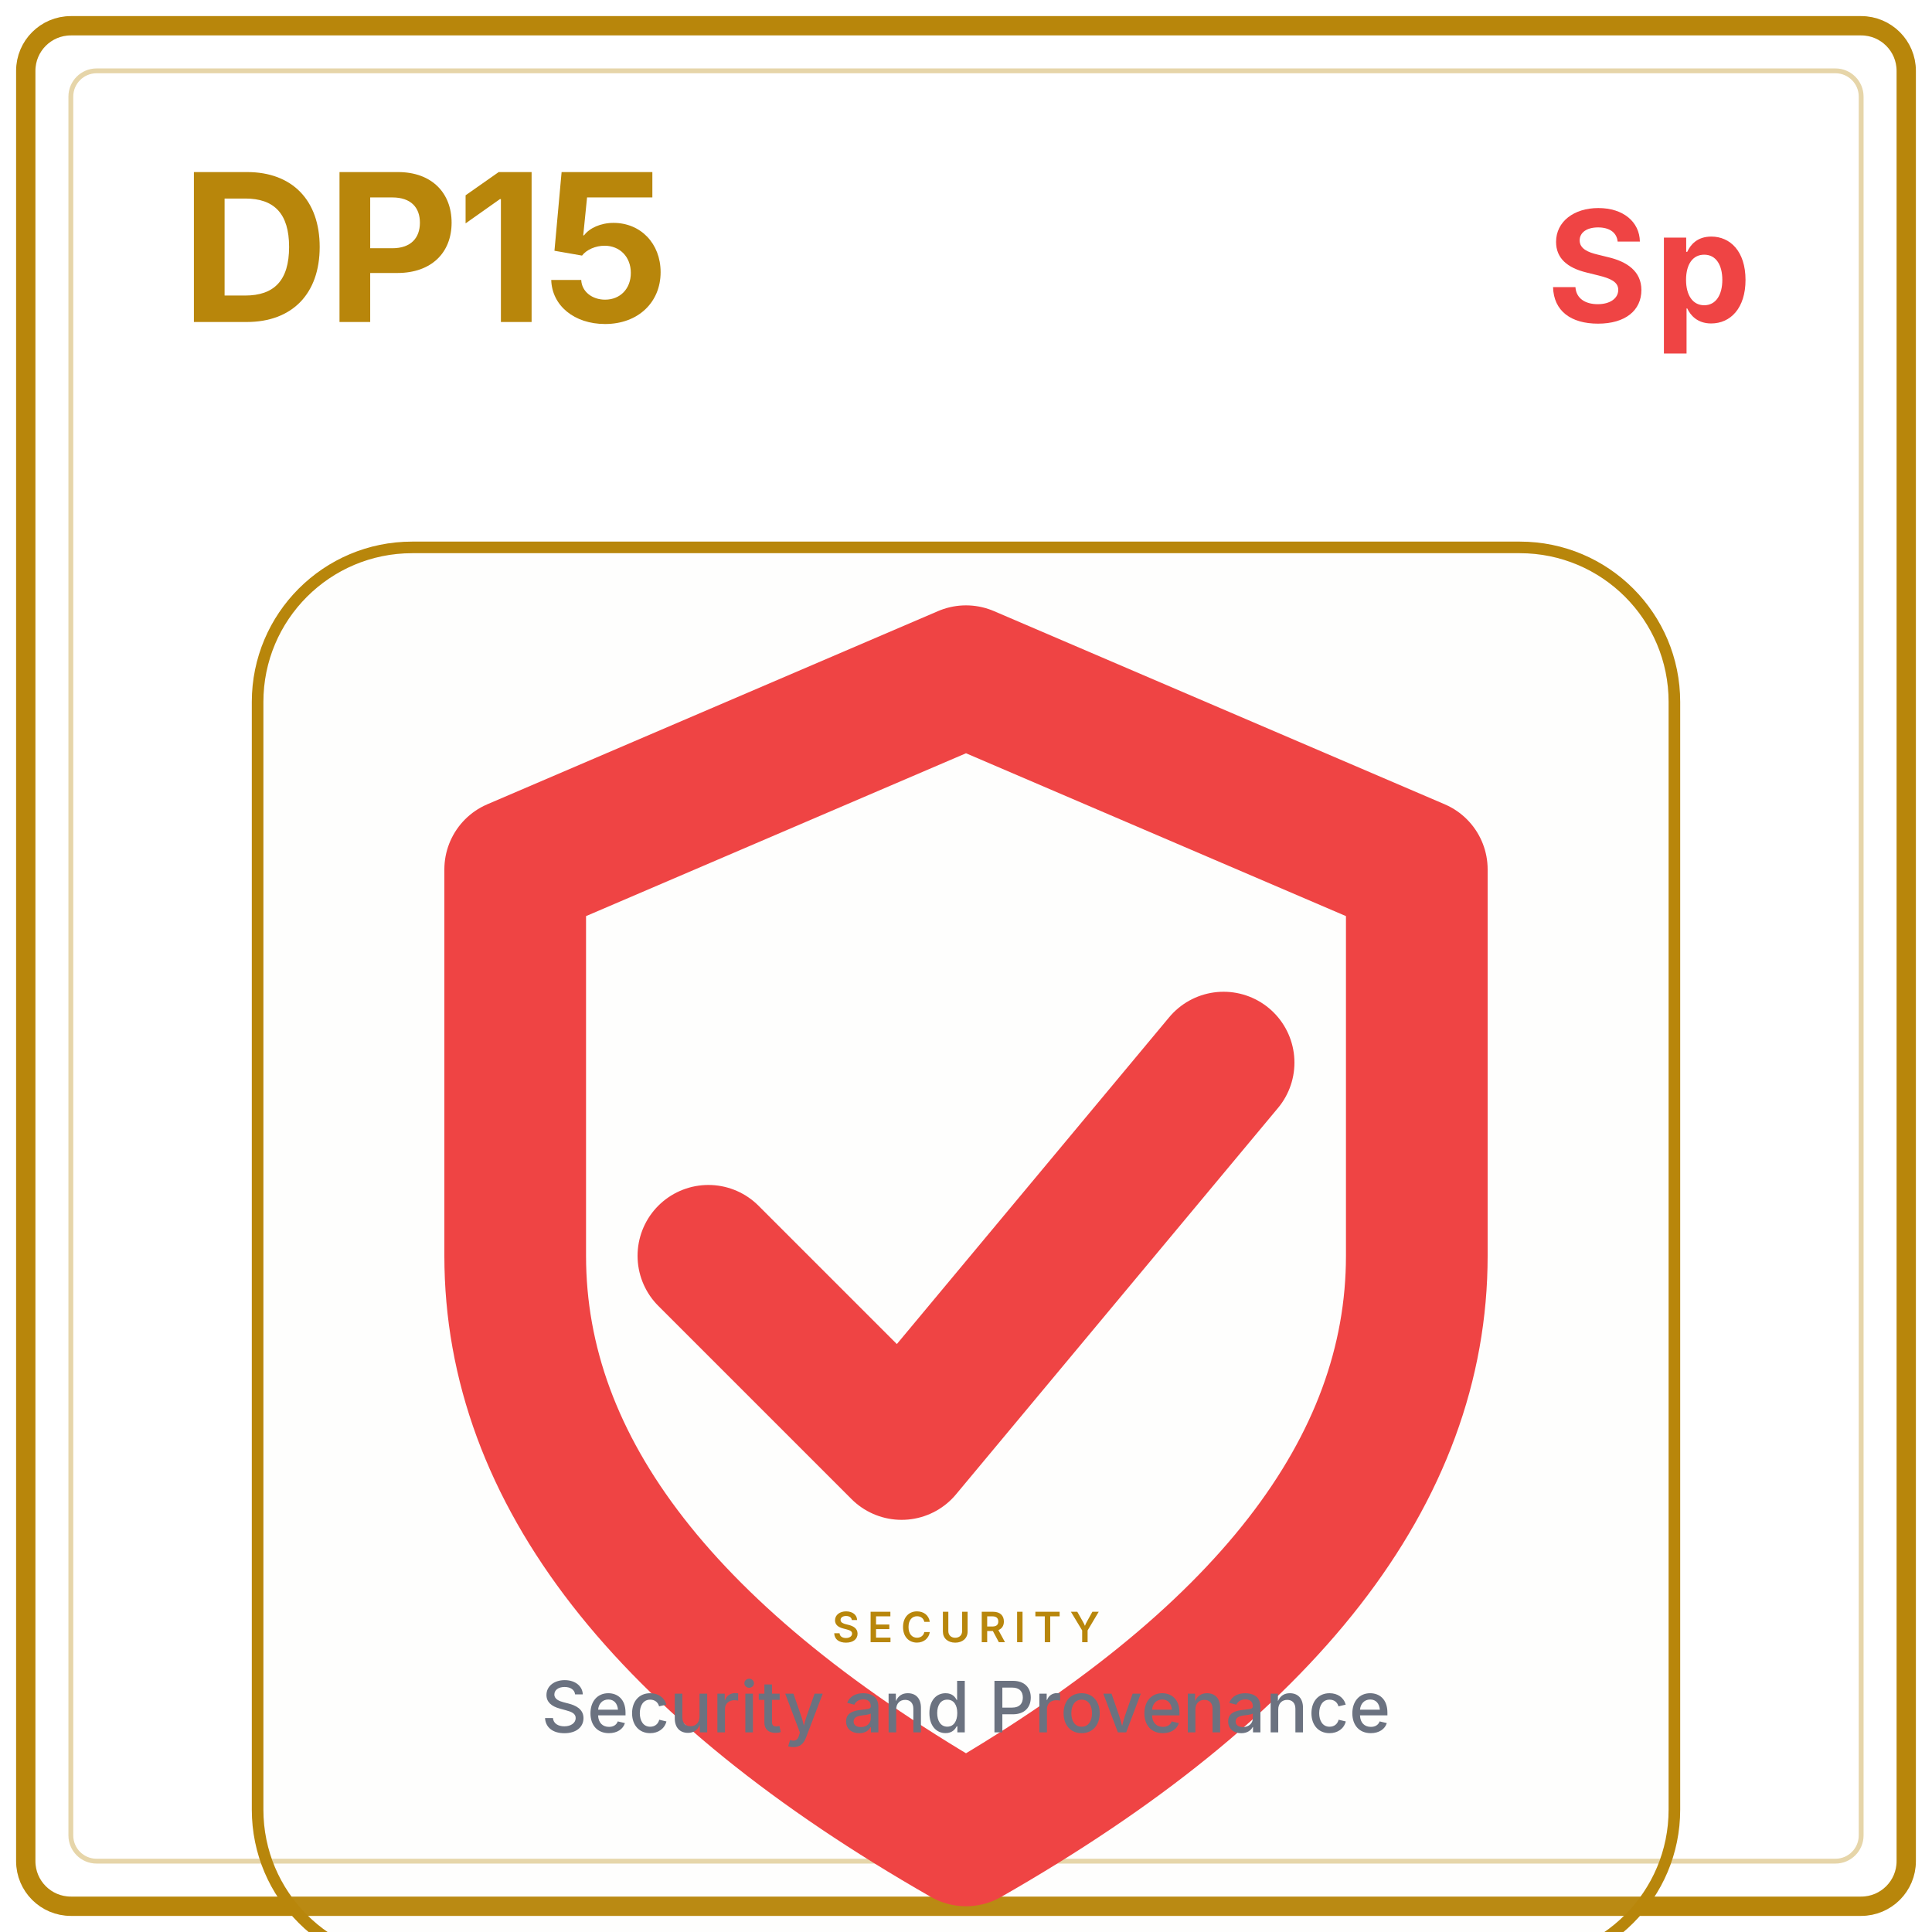
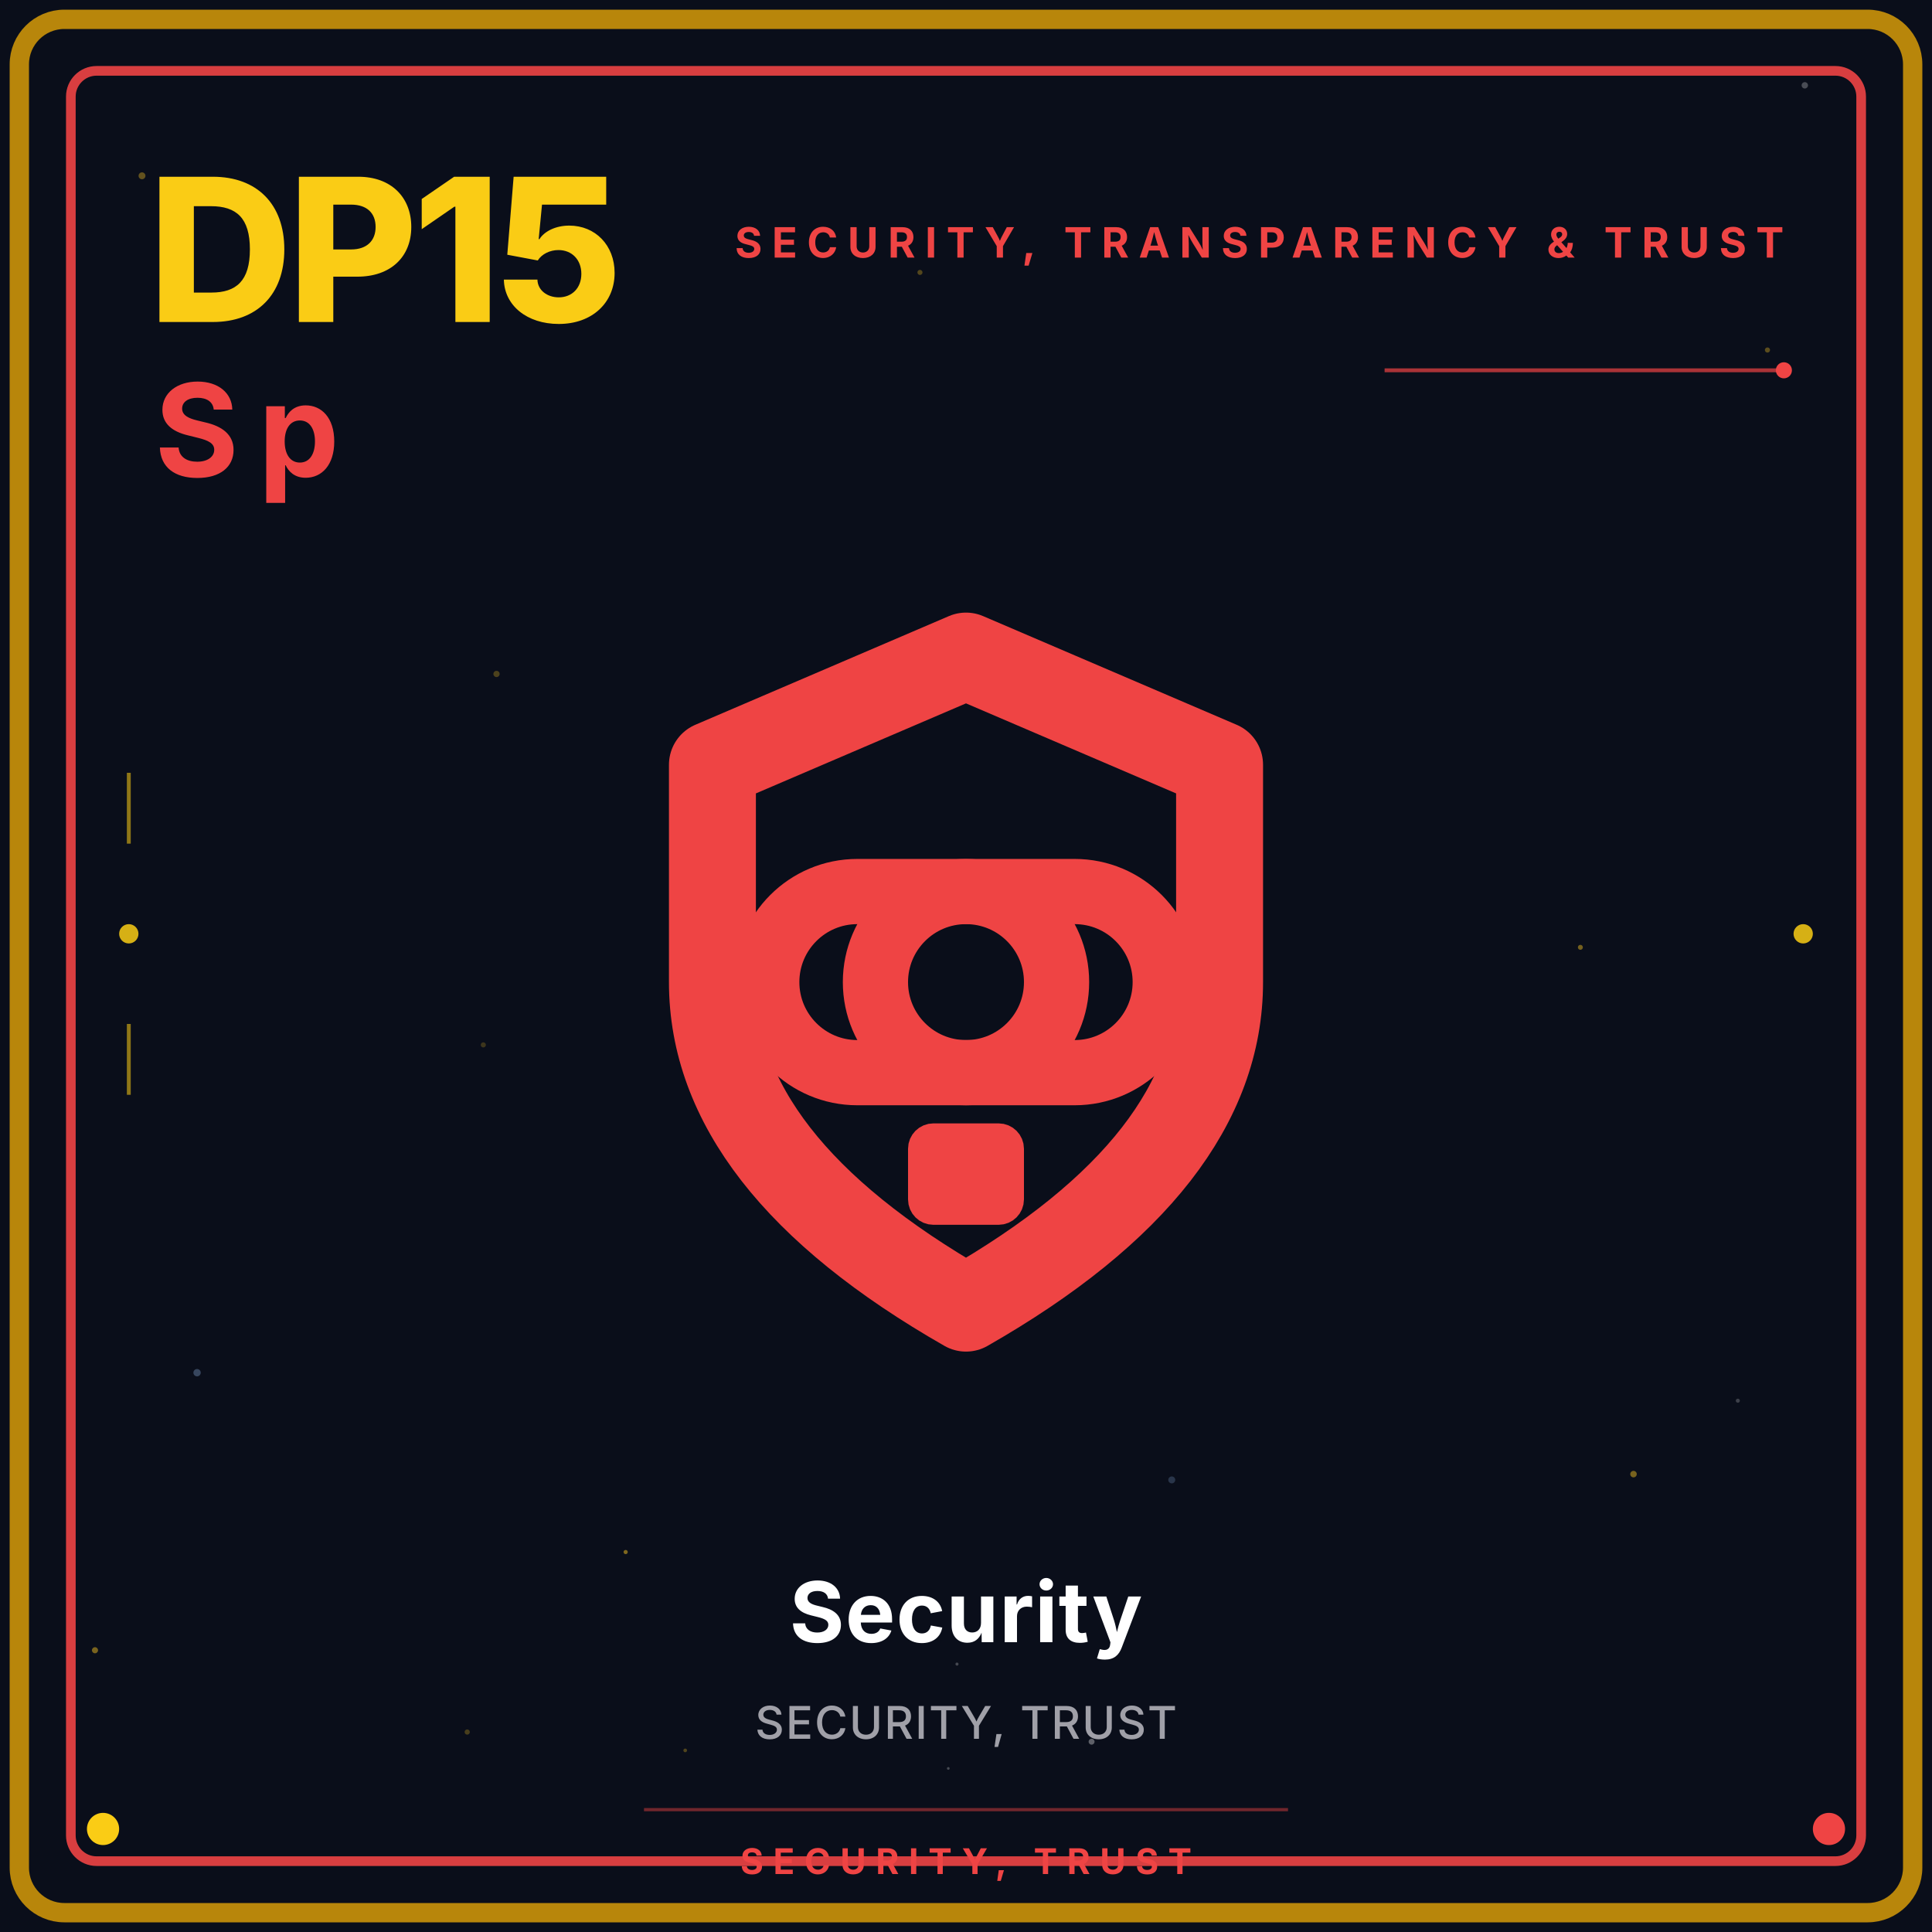
<svg xmlns="http://www.w3.org/2000/svg" viewBox="0 0 600 600" width="600" height="600" role="img" aria-labelledby="t">
-   <rect width="600" height="600" fill="#ffffff" />
-   <rect x="8" y="8" width="584" height="584" rx="14" fill="none" stroke="#b8860b" stroke-width="6" />
-   <rect x="22" y="22" width="556" height="556" rx="8" fill="none" stroke="#b8860b" stroke-width="1.5" stroke-opacity="0.35" />
-   <text x="56" y="100" font-family="Inter, &quot;SF Pro Text&quot;, &quot;Segoe UI&quot;, system-ui, sans-serif" font-size="64" font-weight="700" fill="#b8860b" letter-spacing="-1">DP15</text>
-   <text x="544" y="100" font-family="Inter, &quot;SF Pro Text&quot;, &quot;Segoe UI&quot;, system-ui, sans-serif" font-size="48" font-weight="700" fill="#ef4444" text-anchor="end" letter-spacing="2">Sp</text>
-   <svg x="60" y="150" width="480" height="480" viewBox="0 0 24 24" fill="none">
-     <rect x="1.0" y="1.0" width="22" height="22" rx="2.4" fill="#f5e9c8" fill-opacity="0.04" stroke="#b8860b" stroke-width="0.18" />
-     <path d="M 12 3 L 19 6 L 19 12 Q 19 17 12 21 Q 5 17 5 12 L 5 6 Z" fill="none" stroke="#ef4444" stroke-width="2.2" stroke-linejoin="round" />
-     <path d="M 8 12 L 11 15 L 16 9" fill="none" stroke="#ef4444" stroke-width="2.2" stroke-opacity="1.0" stroke-linejoin="round" stroke-linecap="round" />
+   <rect width="600" height="600" fill="#0a0e1a" />
+   <circle cx="560.5" cy="26.5" r="0.99" fill="#ffffff" fill-opacity="0.26" />
+   <circle cx="29.5" cy="512.5" r="0.95" fill="#e8b923" fill-opacity="0.5" />
+   <circle cx="154.2" cy="209.3" r="0.97" fill="#e8b923" fill-opacity="0.3" />
+   <circle cx="212.8" cy="543.6" r="0.57" fill="#e8b923" fill-opacity="0.32" />
+   <circle cx="145.1" cy="537.9" r="0.81" fill="#e8b923" fill-opacity="0.28" />
+   <circle cx="490.8" cy="294.2" r="0.77" fill="#e8b923" fill-opacity="0.48" />
+   <circle cx="339.0" cy="540.9" r="0.92" fill="#ffffff" fill-opacity="0.34" />
+   <circle cx="294.5" cy="549.2" r="0.42" fill="#ffffff" fill-opacity="0.25" />
+   <circle cx="363.9" cy="459.6" r="1.08" fill="#a0c8ff" fill-opacity="0.21" />
+   <circle cx="297.2" cy="516.8" r="0.48" fill="#ffffff" fill-opacity="0.24" />
+   <circle cx="61.2" cy="426.3" r="1.14" fill="#a0c8ff" fill-opacity="0.3" />
+   <circle cx="150.1" cy="324.5" r="0.8" fill="#e8b923" fill-opacity="0.23" />
+   <circle cx="194.3" cy="482.0" r="0.65" fill="#e8b923" fill-opacity="0.52" />
+   <circle cx="507.3" cy="457.8" r="1.01" fill="#e8b923" fill-opacity="0.49" />
+   <circle cx="285.7" cy="84.6" r="0.79" fill="#e8b923" fill-opacity="0.33" />
+   <circle cx="539.7" cy="435.0" r="0.63" fill="#ffffff" fill-opacity="0.21" />
+   <circle cx="548.9" cy="108.7" r="0.8" fill="#e8b923" fill-opacity="0.37" />
+   <circle cx="44.1" cy="54.6" r="1.07" fill="#e8b923" fill-opacity="0.4" />
+   <rect x="6" y="6" width="588" height="588" rx="14" fill="none" stroke="#b8860b" stroke-width="6" />
+   <rect x="22" y="22" width="556" height="556" rx="8" fill="none" stroke="#ef4444" stroke-width="3" stroke-opacity="0.9" />
+   <text x="46" y="100" font-family="'Inter','SF Pro Display','Segoe UI','Liberation Sans','DejaVu Sans',system-ui,sans-serif" font-size="62" font-weight="800" fill="#facc15" letter-spacing="-1.5">DP15</text>
+   <text x="48" y="148" font-family="'Inter','SF Pro Display','Segoe UI','Liberation Sans','DejaVu Sans',system-ui,sans-serif" font-size="40" font-weight="700" fill="#ef4444" letter-spacing="6">Sp</text>
+   <text x="554" y="80" font-family="'Inter','SF Pro Display','Segoe UI','Liberation Sans','DejaVu Sans',system-ui,sans-serif" font-size="13" font-weight="700" fill="#ef4444" letter-spacing="3" text-anchor="end">SECURITY, TRANSPARENCY &amp; TRUST</text>
+   <line x1="430" y1="115" x2="554" y2="115" stroke="#ef4444" stroke-width="1.2" stroke-opacity="0.7" />
+   <circle cx="554" cy="115" r="2.5" fill="#ef4444" />
+   <circle cx="40" cy="290" r="3" fill="#facc15" fill-opacity="0.85" />
+   <line x1="40" y1="240" x2="40" y2="262" stroke="#facc15" stroke-width="1.2" stroke-opacity="0.55" />
+   <line x1="40" y1="318" x2="40" y2="340" stroke="#facc15" stroke-width="1.2" stroke-opacity="0.55" />
+   <circle cx="560" cy="290" r="3" fill="#facc15" fill-opacity="0.85" />
+   <svg x="165" y="170" width="270" height="270" viewBox="0 0 24 24" fill="none" stroke="#ef4444">
+     <path d="M12 3 L19 6 L19 12 Q19 17 12 21 Q5 17 5 12 L5 6 Z" stroke="#ef4444" stroke-width="2.4" fill="none" stroke-linejoin="round" />
+     <rect x="6.5" y="9.5" width="8" height="5" rx="2.5" stroke="#ef4444" stroke-width="1.8" fill="none" />
+     <rect x="9.5" y="9.5" width="8" height="5" rx="2.5" stroke="#ef4444" stroke-width="1.8" fill="none" fill-opacity="0.2" />
+     <rect x="10.8" y="16.3" width="2.4" height="2" rx="0.3" stroke="#ef4444" stroke-width="0.8" fill="#ef4444" />
  </svg>
-   <text x="300" y="538" font-family="Inter, &quot;SF Pro Text&quot;, &quot;Segoe UI&quot;, system-ui, sans-serif" font-size="22" font-weight="500" fill="#6b7280" text-anchor="middle">Security and Provenance</text>
-   <text x="300" y="510" font-family="Inter, &quot;SF Pro Text&quot;, &quot;Segoe UI&quot;, system-ui, sans-serif" font-size="13" font-weight="600" fill="#b8860b" text-anchor="middle" letter-spacing="2.5">SECURITY</text>
+   <text x="300" y="510" font-family="'Inter','SF Pro Display','Segoe UI','Liberation Sans','DejaVu Sans',system-ui,sans-serif" font-size="26" font-weight="700" fill="#ffffff" text-anchor="middle" letter-spacing="0.3">Security</text>
+   <text x="300" y="540" font-family="'Inter','SF Pro Display','Segoe UI','Liberation Sans','DejaVu Sans',system-ui,sans-serif" font-size="14" font-weight="500" fill="#a0a0a8" text-anchor="middle" letter-spacing="0.5">SECURITY, TRUST</text>
+   <line x1="200" y1="562" x2="400" y2="562" stroke="#ef4444" stroke-width="1" stroke-opacity="0.45" />
+   <text x="300" y="582" font-family="'Inter','SF Pro Display','Segoe UI','Liberation Sans','DejaVu Sans',system-ui,sans-serif" font-size="11" font-weight="700" fill="#ef4444" letter-spacing="3" text-anchor="middle">SECURITY, TRUST</text>
+   <circle cx="32" cy="568" r="5" fill="#facc15" />
+   <circle cx="568" cy="568" r="5" fill="#ef4444" />
</svg>
